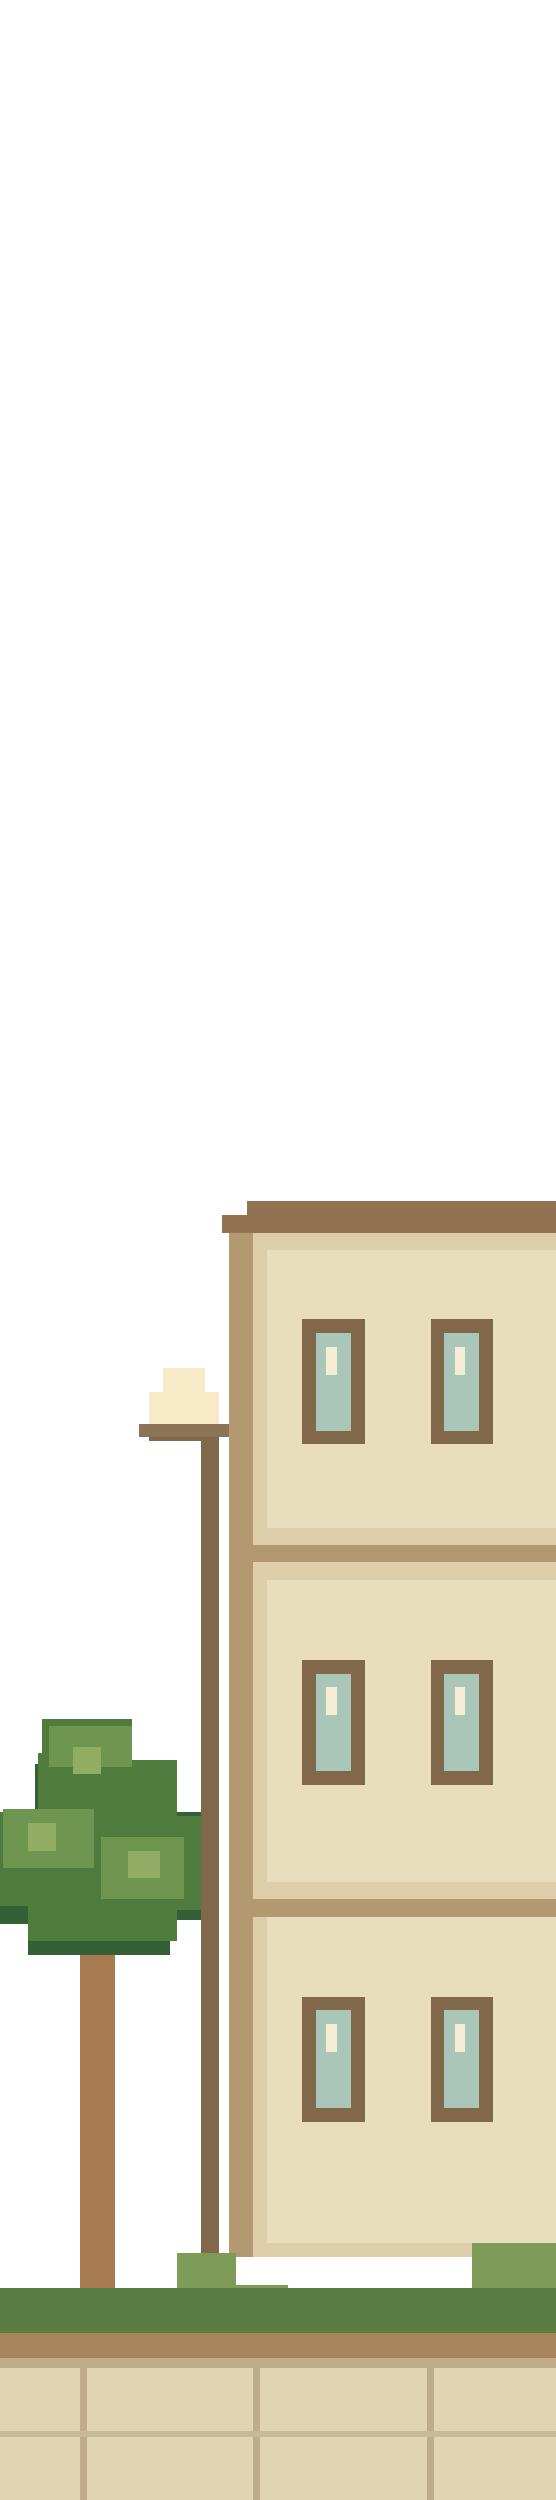
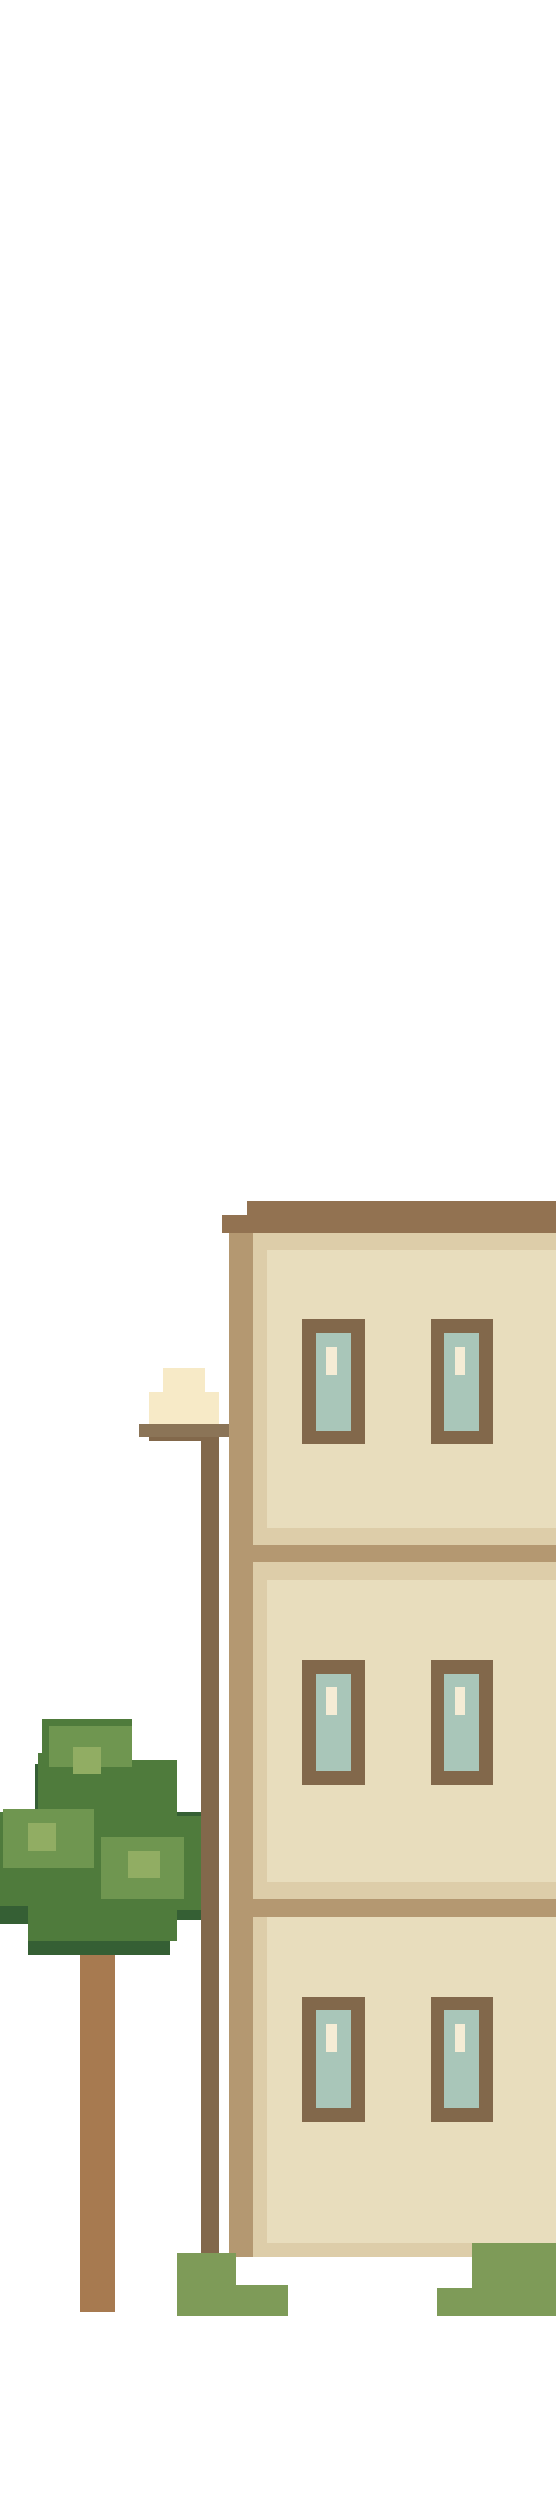
<svg xmlns="http://www.w3.org/2000/svg" viewBox="0 0 160 720" preserveAspectRatio="none" shape-rendering="crispEdges" aria-hidden="true">
  <path fill="#8FA876" d="M80 395h20v-15h17v15h18v-8h25v19H80z" />
  <path fill="#6E8A5A" d="M102 406h58v10h-58z" />
  <path fill="#927251" d="M71 346h89v9H64v-5h7z" />
  <path fill="#DDCDA9" d="M66 355h94v295H66z" />
  <path fill="#B49871" d="M66 355h7v295h-7zm0 90h94v5H66zm0 102h94v5H66z" />
  <path fill="#E8DDBD" d="M77 360h83v80H77zm0 95h83v87H77zm0 97h83v94H77z" />
  <path fill="#82684B" d="M87 380h18v36H87zm37 0h18v36h-18zM87 478h18v36H87zm37 0h18v36h-18zM87 575h18v36H87zm37 0h18v36h-18z" />
  <path fill="#A9C6B9" d="M91 384h10v28H91zm37 0h10v28h-10zM91 482h10v28H91zm37 0h10v28h-10zM91 579h10v28H91zm37 0h10v28h-10z" />
  <path fill="#F5ECD5" d="M94 388h3v8h-3zm37 0h3v8h-3zM94 486h3v8h-3zm37 0h3v8h-3zM94 583h3v8h-3zm37 0h3v8h-3z" />
  <path fill="#A77A50" d="M23 548h10v118H23z" />
  <path fill="#355F34" d="M10 508h38v14h12v31H49v10H8v-9H0v-32h10z" />
  <path fill="#4F7B3C" d="M12 495h26v12h13v16h11v27H51v9H8v-10H0v-27h11v-17h1z" />
  <path fill="#6F9650" d="M14 497h24v12H14zM1 521h26v17H1zm28 8h24v18H29z" />
  <path fill="#91AD63" d="M21 503h8v8h-8zM8 525h8v8H8zm29 8h9v8h-9z" />
  <path fill="#82684B" d="M58 411h5v256h-5zM43 410h20v5H43z" />
  <path fill="#F7EAC7" d="M43 401h20v9H43zm4-7h12v7H47z" />
  <path fill="#8B7457" d="M40 410h26v4H40z" />
  <path fill="#7E9B58" d="M51 649h17v9h15v9H51zm85-3h24v21h-34v-8h10z" />
-   <path fill="#597C43" d="M0 659h160v13H0z" />
-   <path fill="#A8845D" d="M0 672h160v7H0z" />
-   <path fill="#E2D4B3" d="M0 679h160v41H0z" />
-   <path fill="#BEAC8A" d="M0 679h160v3H0zM23 682h2v38h-2zm50 0h2v38h-2zm50 0h2v38h-2z" />
-   <path fill="#C8B997" d="M0 700h160v2H0z" />
</svg>
